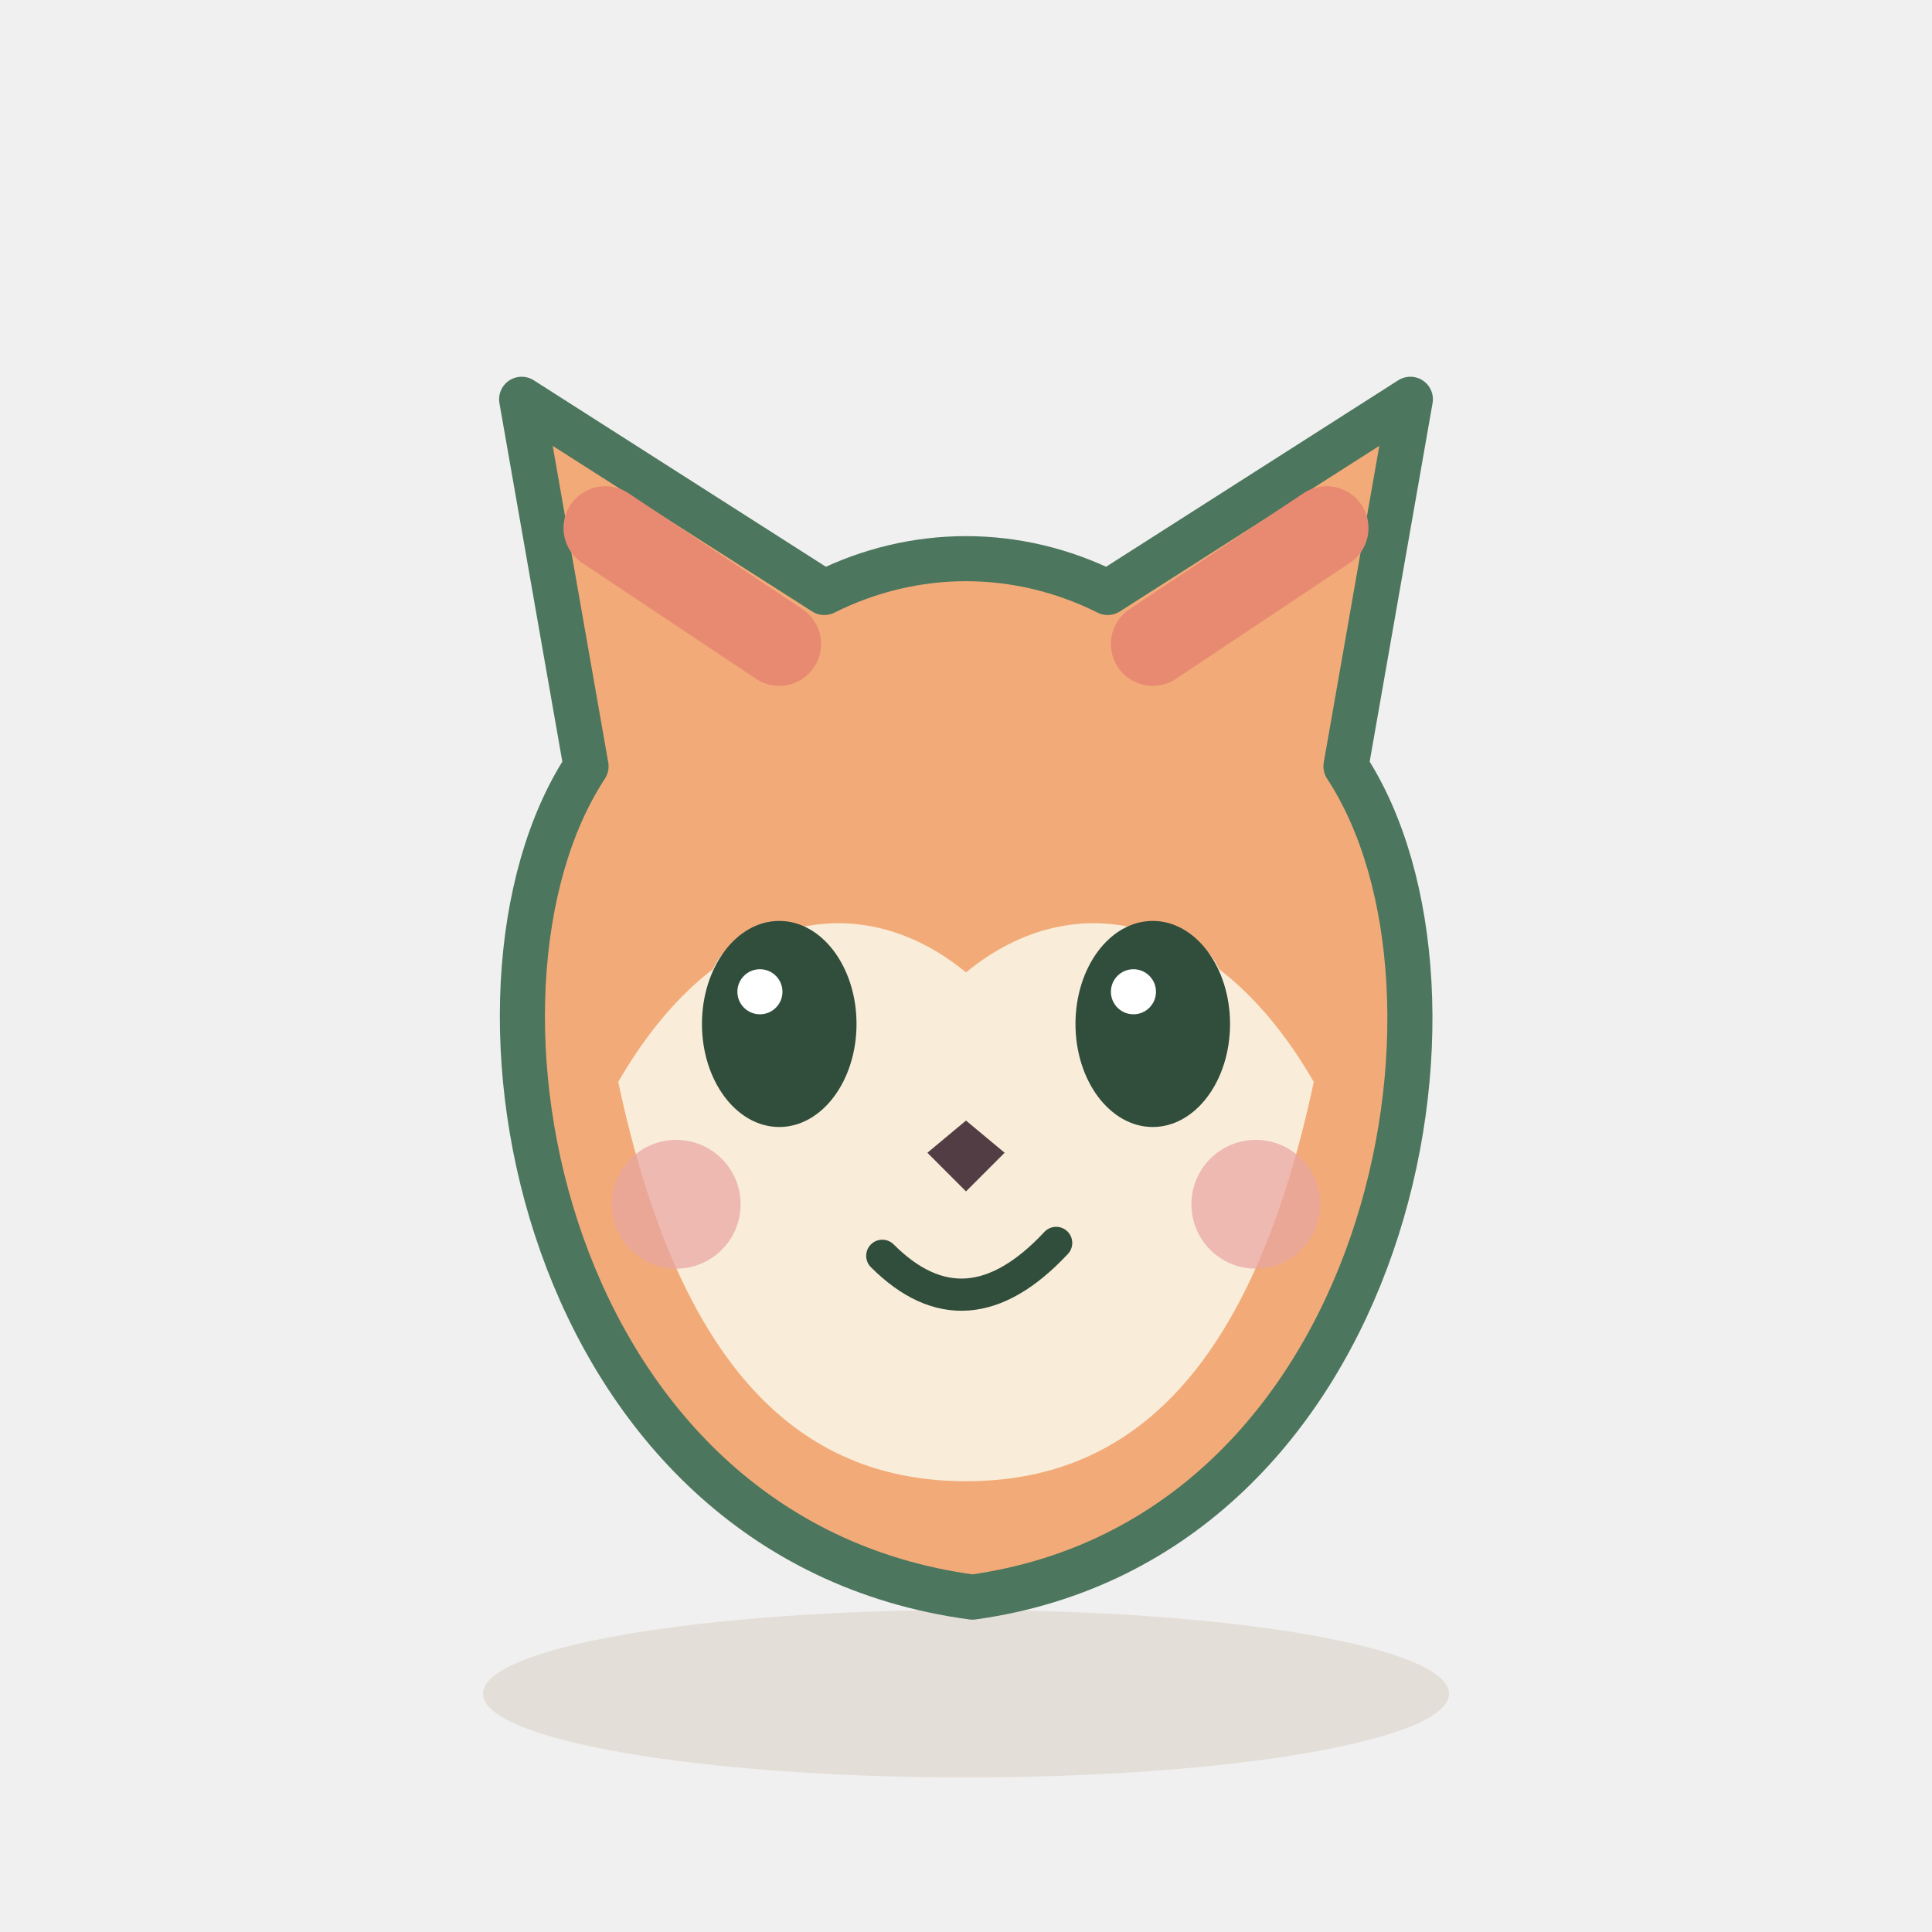
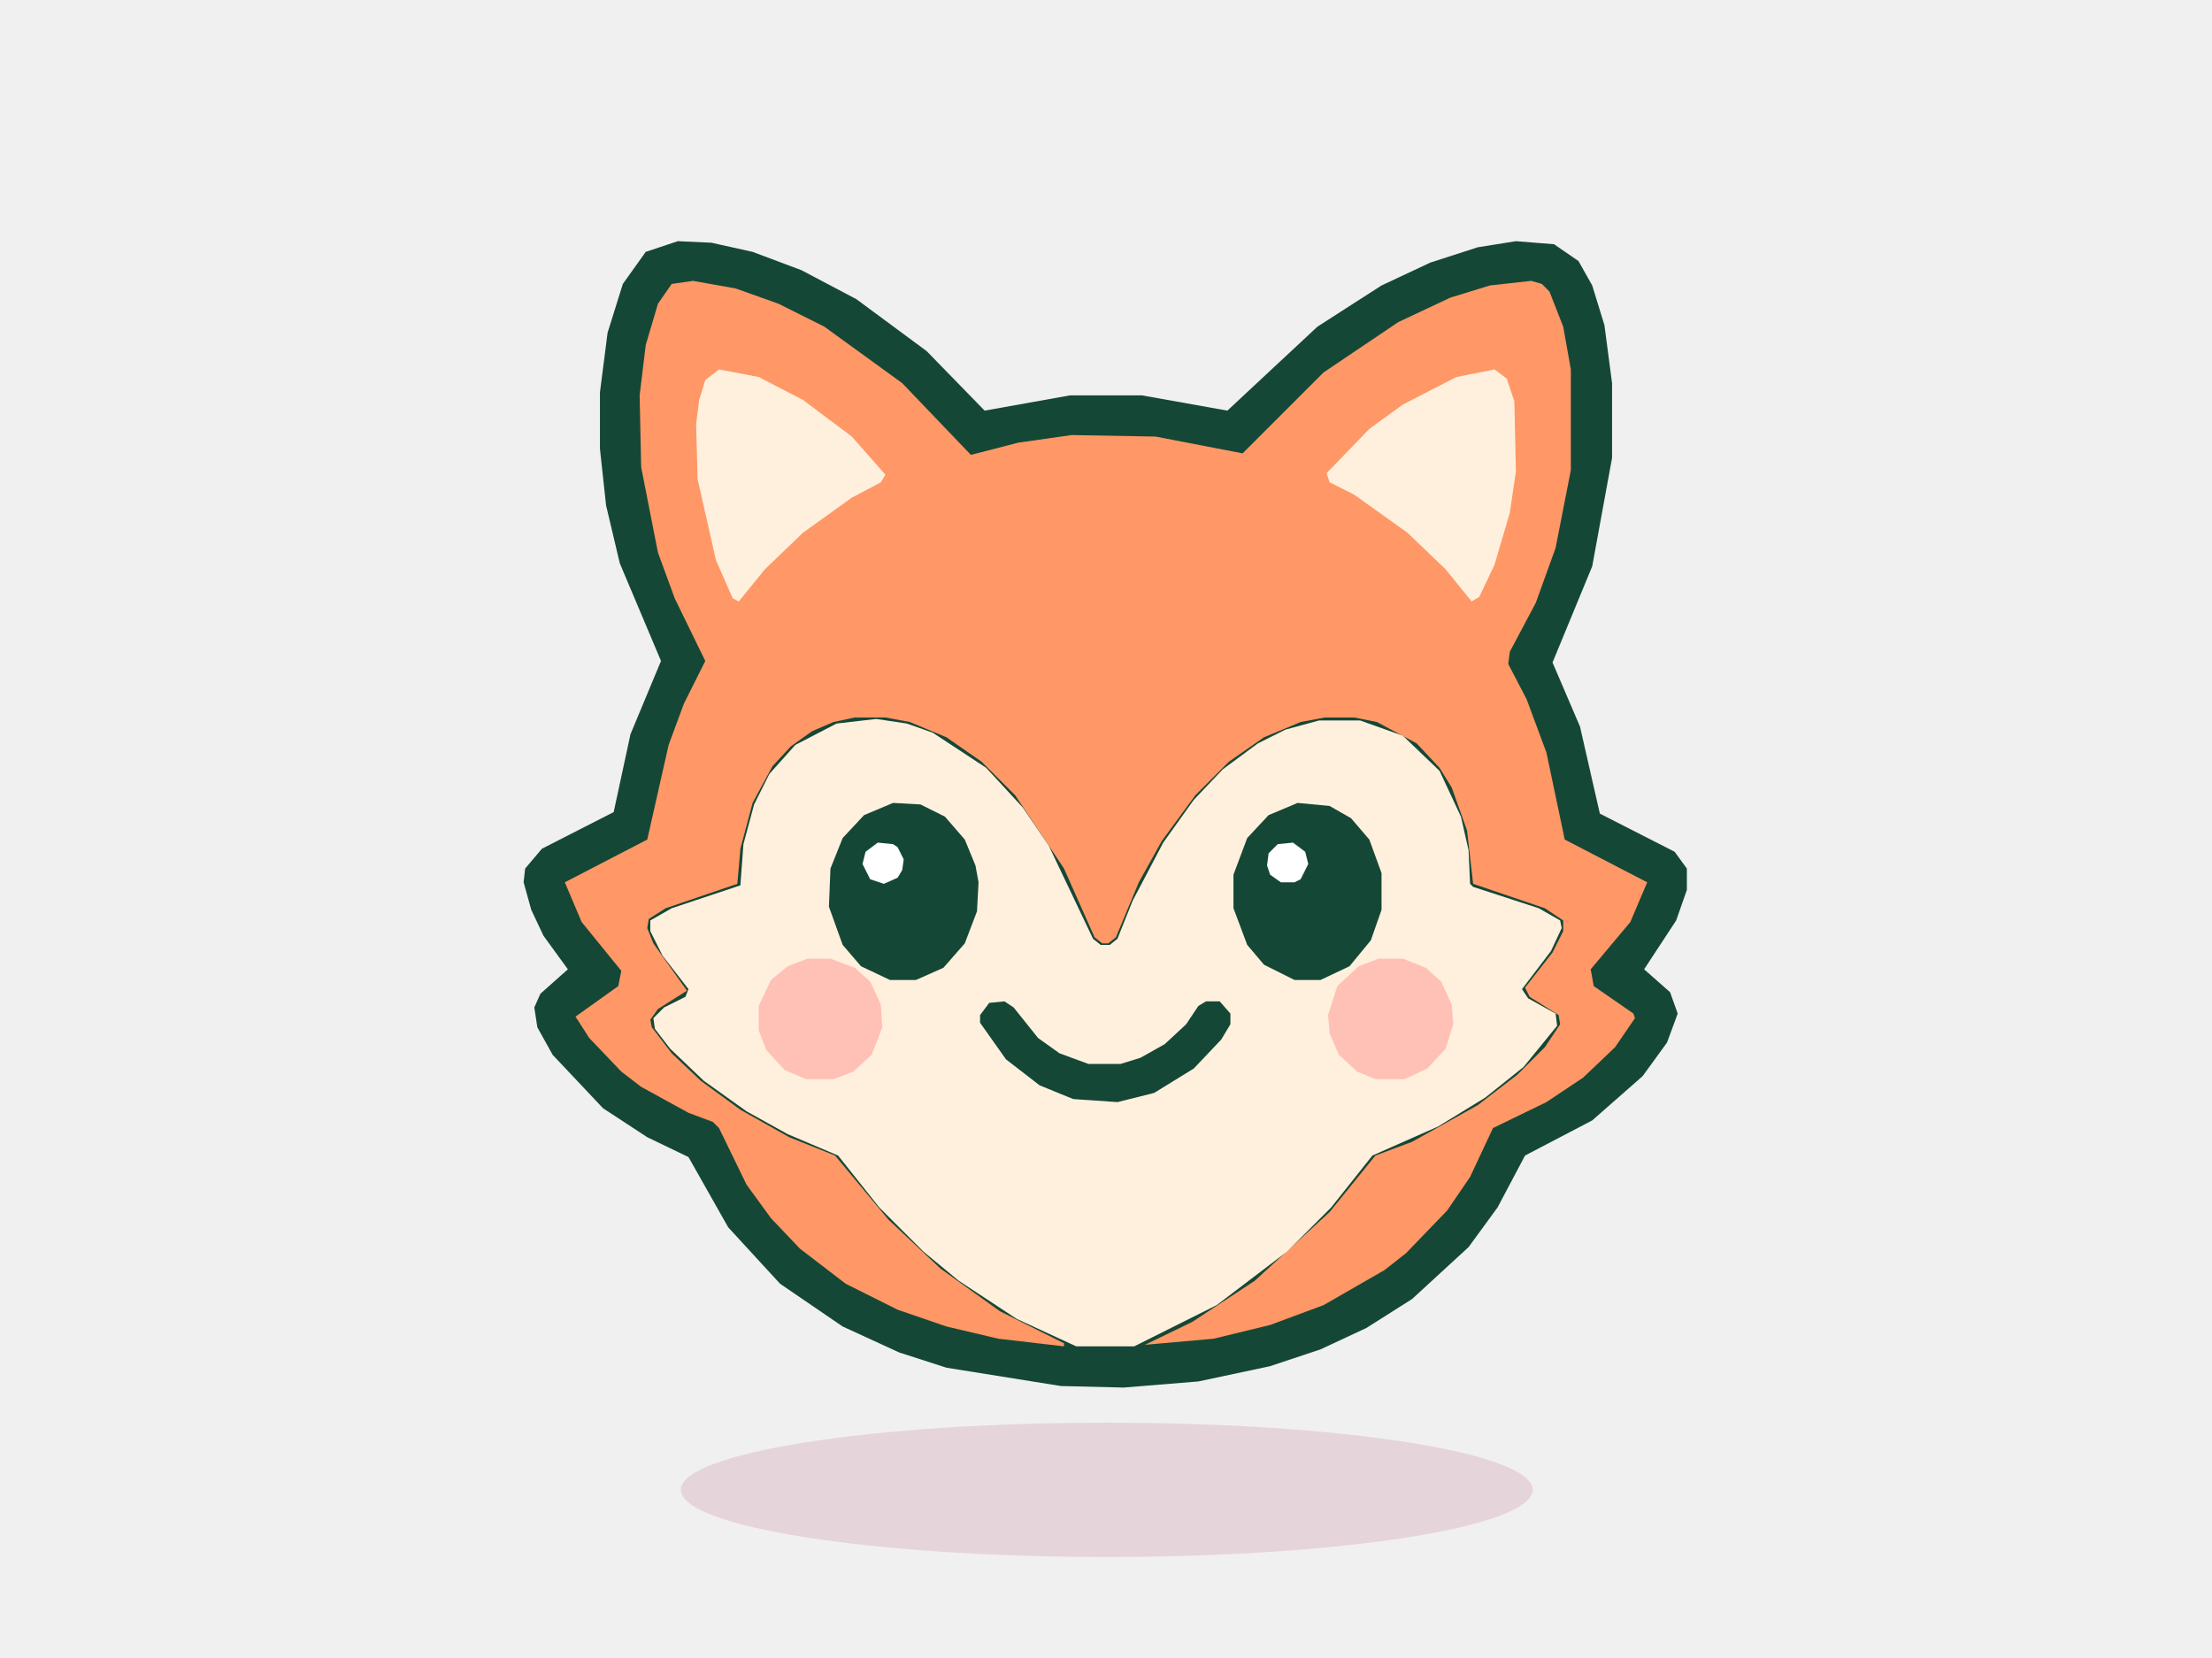
- <svg xmlns="http://www.w3.org/2000/svg" viewBox="0 0 300 300" fill="none">
-   <ellipse cx="150" cy="263" rx="75" ry="13" fill="#D5C5B7" opacity=".42" />
-   <path d="M91 119 81 62 128 92C142 85 158 85 172 92L219 62 209 119C232 154 216 239 151 248C84 239 68 154 91 119Z" fill="#F2AB78" stroke="#4C765D" stroke-width="7" stroke-linejoin="round" />
-   <path d="m94 82 27 18M206 82l-27 18" stroke="#E88971" stroke-width="13" stroke-linecap="round" />
-   <path d="M96 168C111 142 133 137 150 151C167 137 189 142 204 168C194 215 174 230 150 230C126 230 106 215 96 168Z" fill="#F9EDD9" />
-   <path d="M119 154 150 173 181 154" fill="none" stroke="#F9EDD9" stroke-width="18" stroke-linecap="round" />
-   <ellipse cx="121" cy="159" rx="12" ry="16" fill="#314D3C" />
-   <ellipse cx="179" cy="159" rx="12" ry="16" fill="#314D3C" />
-   <circle cx="118" cy="154" r="3.5" fill="white" />
-   <circle cx="176" cy="154" r="3.5" fill="white" />
-   <path d="m144 179 6-5 6 5-6 6z" fill="#523D45" />
-   <path d="M137 195Q150 208 164 193" stroke="#314D3C" stroke-width="5" stroke-linecap="round" />
-   <circle cx="105" cy="187" r="10" fill="#E9A5A2" opacity=".72" />
-   <circle cx="195" cy="187" r="10" fill="#E9A5A2" opacity=".72" />
+ <svg xmlns="http://www.w3.org/2000/svg" viewBox="0 0 1449 1086" width="1449" height="1086" role="img" aria-labelledby="title">
+   <ellipse id="shadow" cx="725.0" cy="976.0" rx="279.0" ry="44.0" fill="#e5cfd7" opacity="0.83" />
+   <path id="silhouette" d="M423,165 L408,186 L398,218 L393,257 L393,294 L397,331 L406,369 L433,433 L413,481 L402,532 L355,556 L344,569 L343,578 L348,596 L356,613 L372,635 L354,651 L350,660 L352,673 L362,691 L395,726 L424,745 L451,758 L477,804 L511,841 L552,869 L589,886 L620,896 L695,908 L736,909 L785,905 L832,895 L865,884 L895,870 L925,851 L962,817 L981,791 L999,757 L1043,734 L1076,705 L1092,683 L1099,664 L1094,650 L1077,635 L1098,603 L1105,583 L1105,569 L1097,558 L1048,533 L1035,476 L1017,434 L1043,371 L1056,300 L1056,251 L1051,213 L1043,187 L1034,171 L1018,160 L993,158 L968,162 L937,172 L905,187 L863,214 L804,269 L748,259 L701,259 L645,269 L607,230 L561,196 L525,177 L493,165 L466,159 L444,158Z" fill="#154736" />
+   <g id="body" fill="#ff9866">
+     <path d="M440,186 L431,199 L423,226 L419,259 L420,306 L431,362 L442,392 L462,433 L448,461 L438,488 L424,550 L370,578 L381,604 L407,636 L405,646 L377,666 L386,680 L407,702 L420,712 L451,729 L467,735 L471,739 L489,776 L505,798 L524,818 L554,841 L588,858 L620,869 L654,877 L697,882 L697,880 L655,859 L616,831 L582,799 L547,757 L517,745 L485,727 L459,708 L440,690 L427,673 L426,668 L431,661 L450,649 L428,618 L424,608 L425,602 L436,595 L483,579 L485,556 L493,526 L506,502 L518,489 L532,479 L546,473 L560,470 L580,470 L596,473 L620,483 L643,499 L665,521 L697,569 L717,614 L722,618 L726,618 L731,614 L746,578 L761,551 L783,521 L805,499 L828,483 L852,473 L868,470 L887,470 L902,473 L928,487 L943,503 L951,516 L961,544 L965,579 L1012,595 L1024,603 L1024,610 L1017,624 L999,647 L1002,653 L1021,665 L1022,671 L1012,686 L994,704 L968,724 L925,748 L901,757 L871,794 L822,839 L781,866 L750,881 L795,877 L832,868 L867,855 L907,832 L921,821 L948,793 L963,771 L978,739 L1013,722 L1037,706 L1058,686 L1071,667 L1070,664 L1044,646 L1042,635 L1068,604 L1079,578 L1025,550 L1013,493 L1000,458 L988,435 L989,427 L1006,395 L1019,359 L1029,308 L1029,242 L1024,214 L1015,191 L1010,186 L1003,184 L976,187 L950,195 L916,211 L867,244 L814,297 L757,286 L702,285 L667,290 L636,298 L591,251 L540,214 L510,199 L482,189 L454,184Z" />
+   </g>
+   <g id="cream" fill="#fff0de">
+     <path d="M426,603 L426,610 L434,626 L451,648 L449,653 L435,660 L428,667 L429,674 L439,687 L461,708 L489,728 L516,743 L549,757 L576,791 L605,820 L628,839 L666,864 L705,882 L743,882 L797,855 L843,820 L872,791 L899,757 L942,738 L973,719 L998,699 L1020,672 L1019,664 L1001,654 L997,648 L1016,623 L1023,608 L1022,603 L1008,595 L965,581 L963,579 L962,557 L957,535 L943,505 L919,482 L891,472 L864,472 L842,478 L824,487 L801,504 L782,524 L762,552 L742,590 L732,615 L727,619 L721,619 L716,615 L687,554 L670,529 L646,503 L611,480 L594,474 L574,471 L548,474 L521,488 L504,507 L494,527 L487,553 L485,580 L440,595Z" />
+     <path d="M979,242 L954,247 L919,265 L897,281 L869,310 L871,316 L887,324 L922,349 L947,373 L964,394 L969,391 L979,370 L989,336 L993,309 L992,263 L987,248Z" />
+     <path d="M471,242 L462,249 L458,262 L456,278 L457,314 L469,367 L480,392 L484,394 L501,373 L526,349 L558,326 L577,316 L580,311 L558,286 L526,262 L497,247Z" />
+   </g>
+   <g id="cheek" fill="#ffc1b5">
+     <path d="M903,628 L890,633 L876,646 L870,665 L871,677 L877,691 L889,702 L901,707 L920,707 L935,700 L947,687 L952,671 L951,658 L944,643 L934,634 L919,628Z" />
+     <path d="M529,628 L516,633 L505,642 L497,659 L497,675 L502,688 L514,701 L528,707 L546,707 L559,702 L571,691 L578,673 L577,658 L570,643 L560,634 L544,628Z" />
+   </g>
+   <g id="features" fill="#154736">
+     <path d="M585,526 L566,534 L552,549 L544,569 L543,594 L552,619 L564,633 L583,642 L600,642 L618,634 L632,618 L640,597 L641,578 L639,567 L632,550 L619,535 L603,527Z" />
+     <path d="M850,526 L831,534 L817,549 L808,573 L808,595 L817,619 L828,632 L848,642 L865,642 L884,633 L898,616 L905,596 L905,572 L897,550 L885,536 L871,528Z" />
+     <path d="M806,664 L799,656 L790,656 L785,659 L777,671 L763,684 L747,693 L734,697 L713,697 L694,690 L680,680 L664,660 L658,656 L648,657 L642,665 L642,670 L659,694 L681,711 L703,720 L732,722 L756,716 L782,700 L800,681 L806,671Z" />
+   </g>
+   <g id="eye-glints" fill="#ffffff">
+     <path d="M837,553 L831,559 L830,567 L832,573 L839,578 L848,578 L852,576 L857,566 L855,558 L847,552Z" />
+     <path d="M575,552 L567,558 L565,566 L570,576 L579,579 L588,575 L591,570 L592,563 L588,555 L585,553Z" />
+   </g>
</svg>
